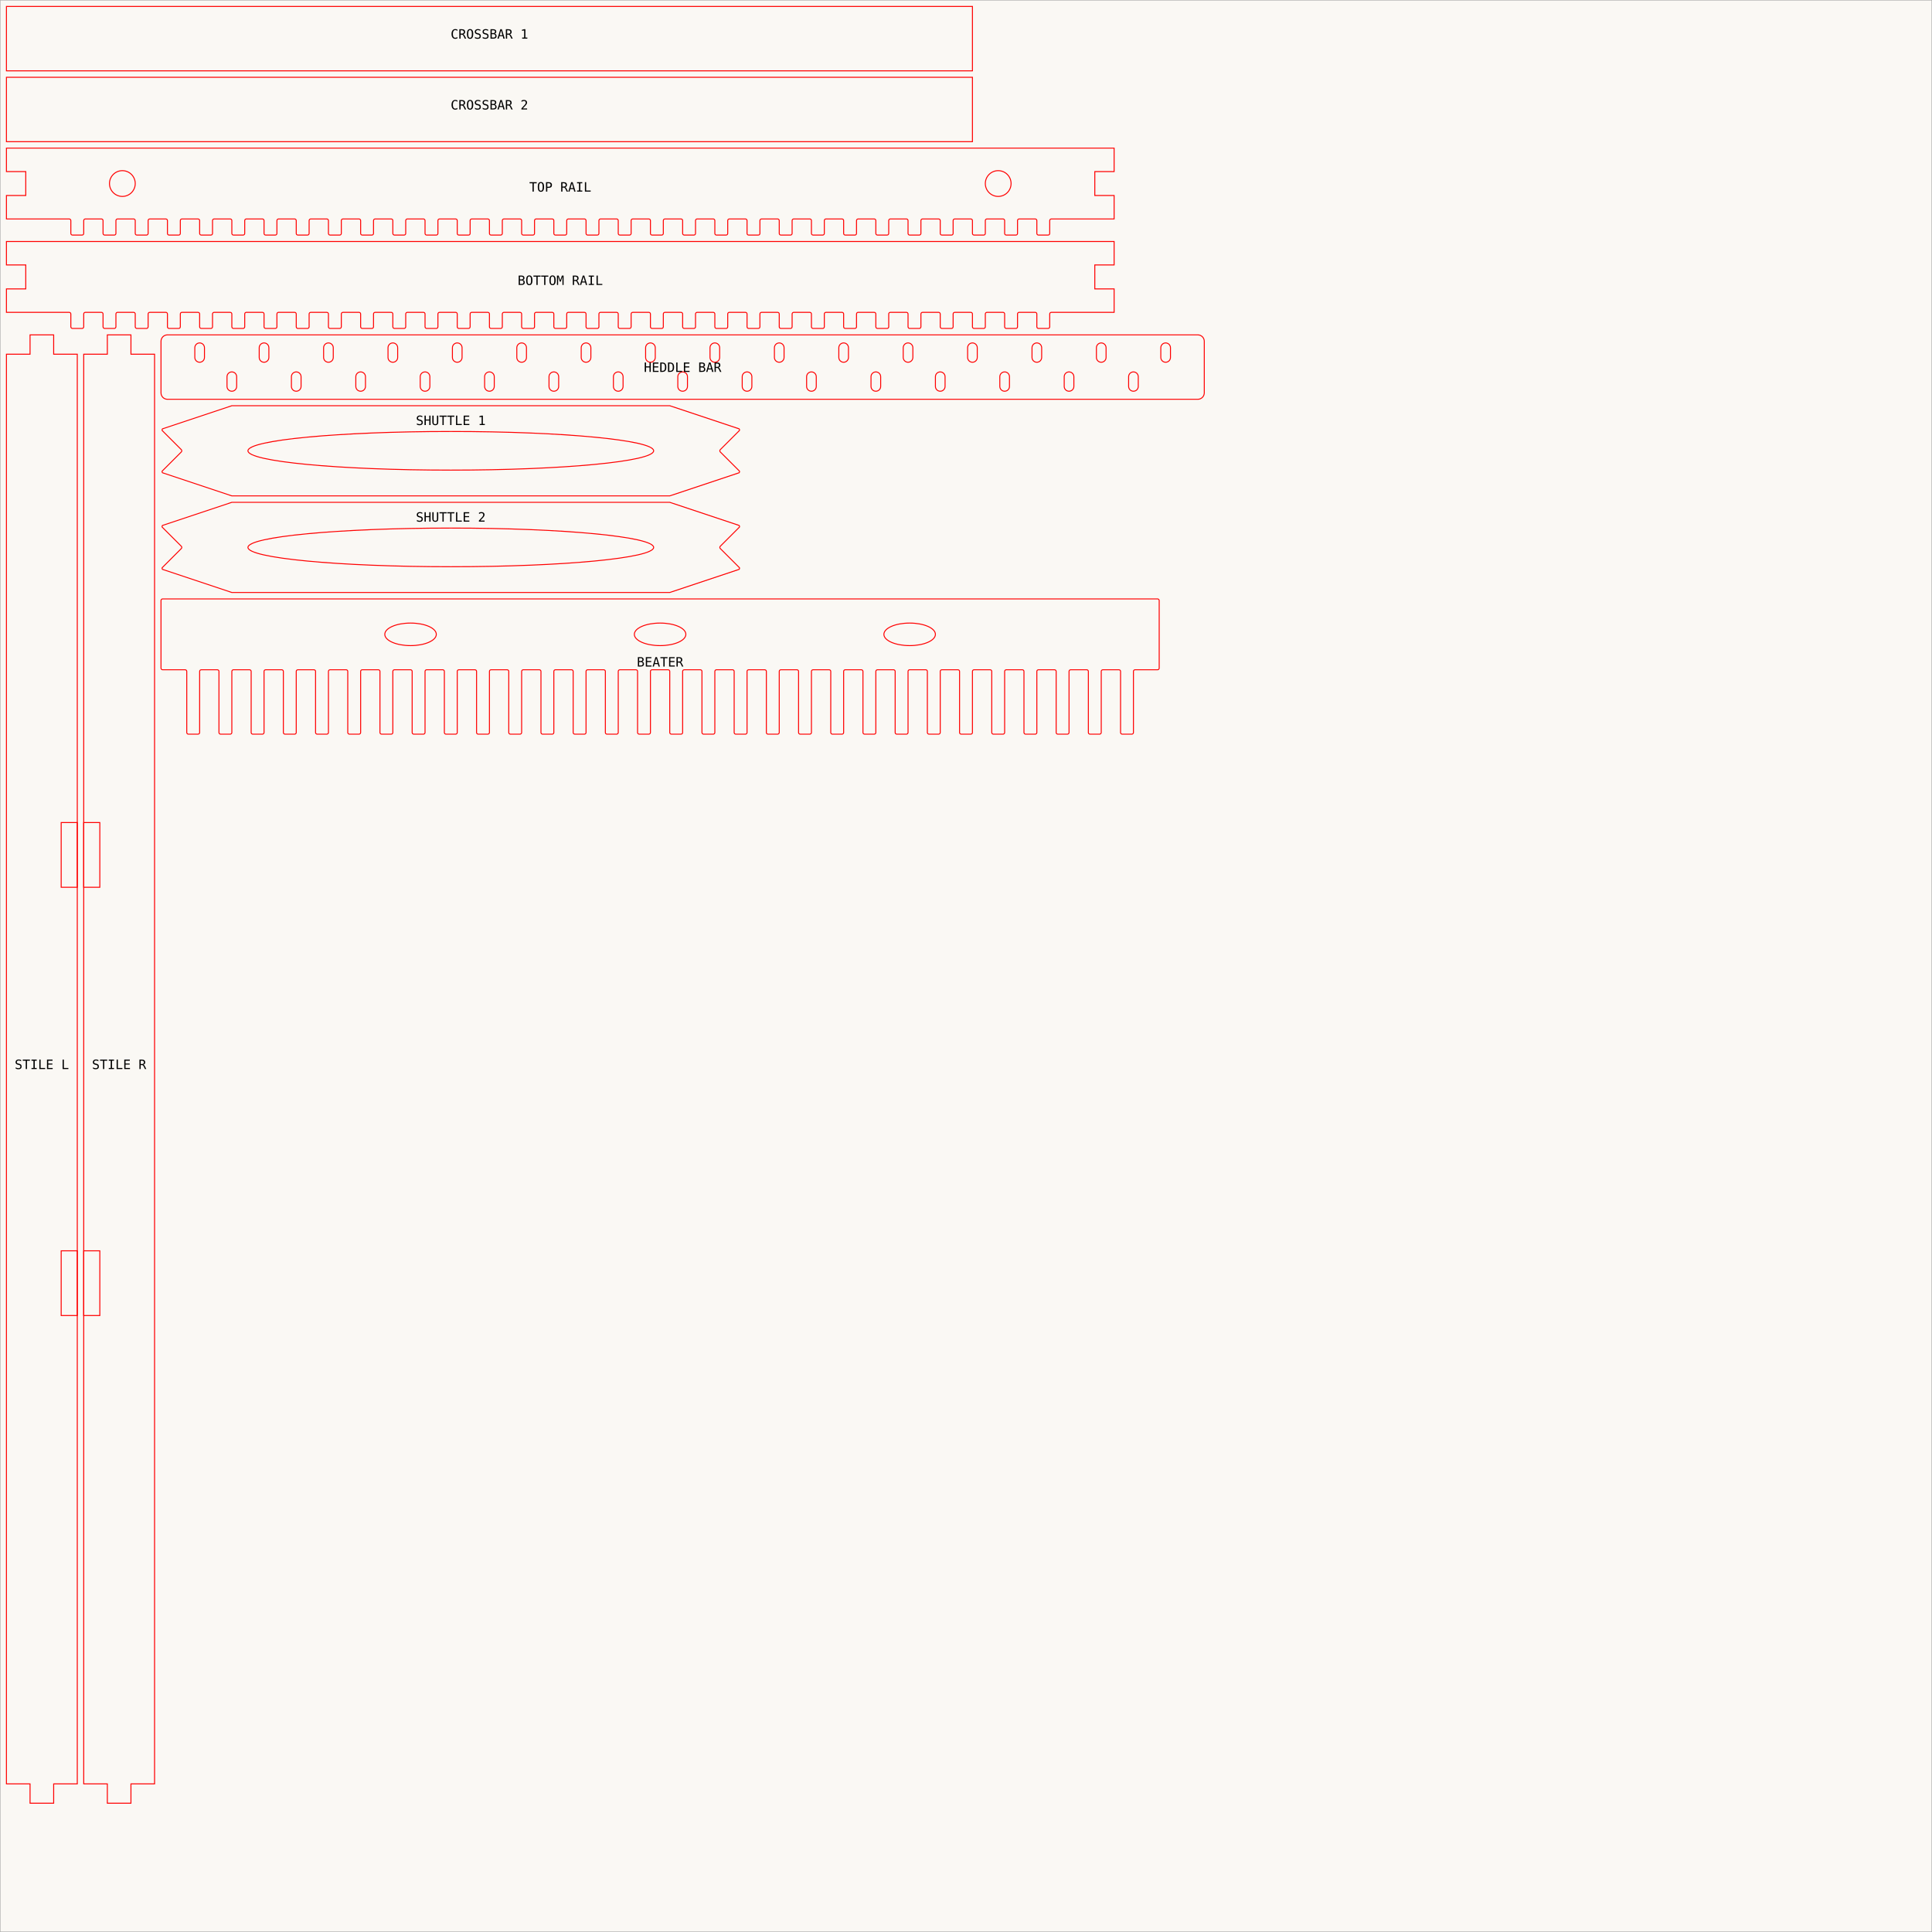
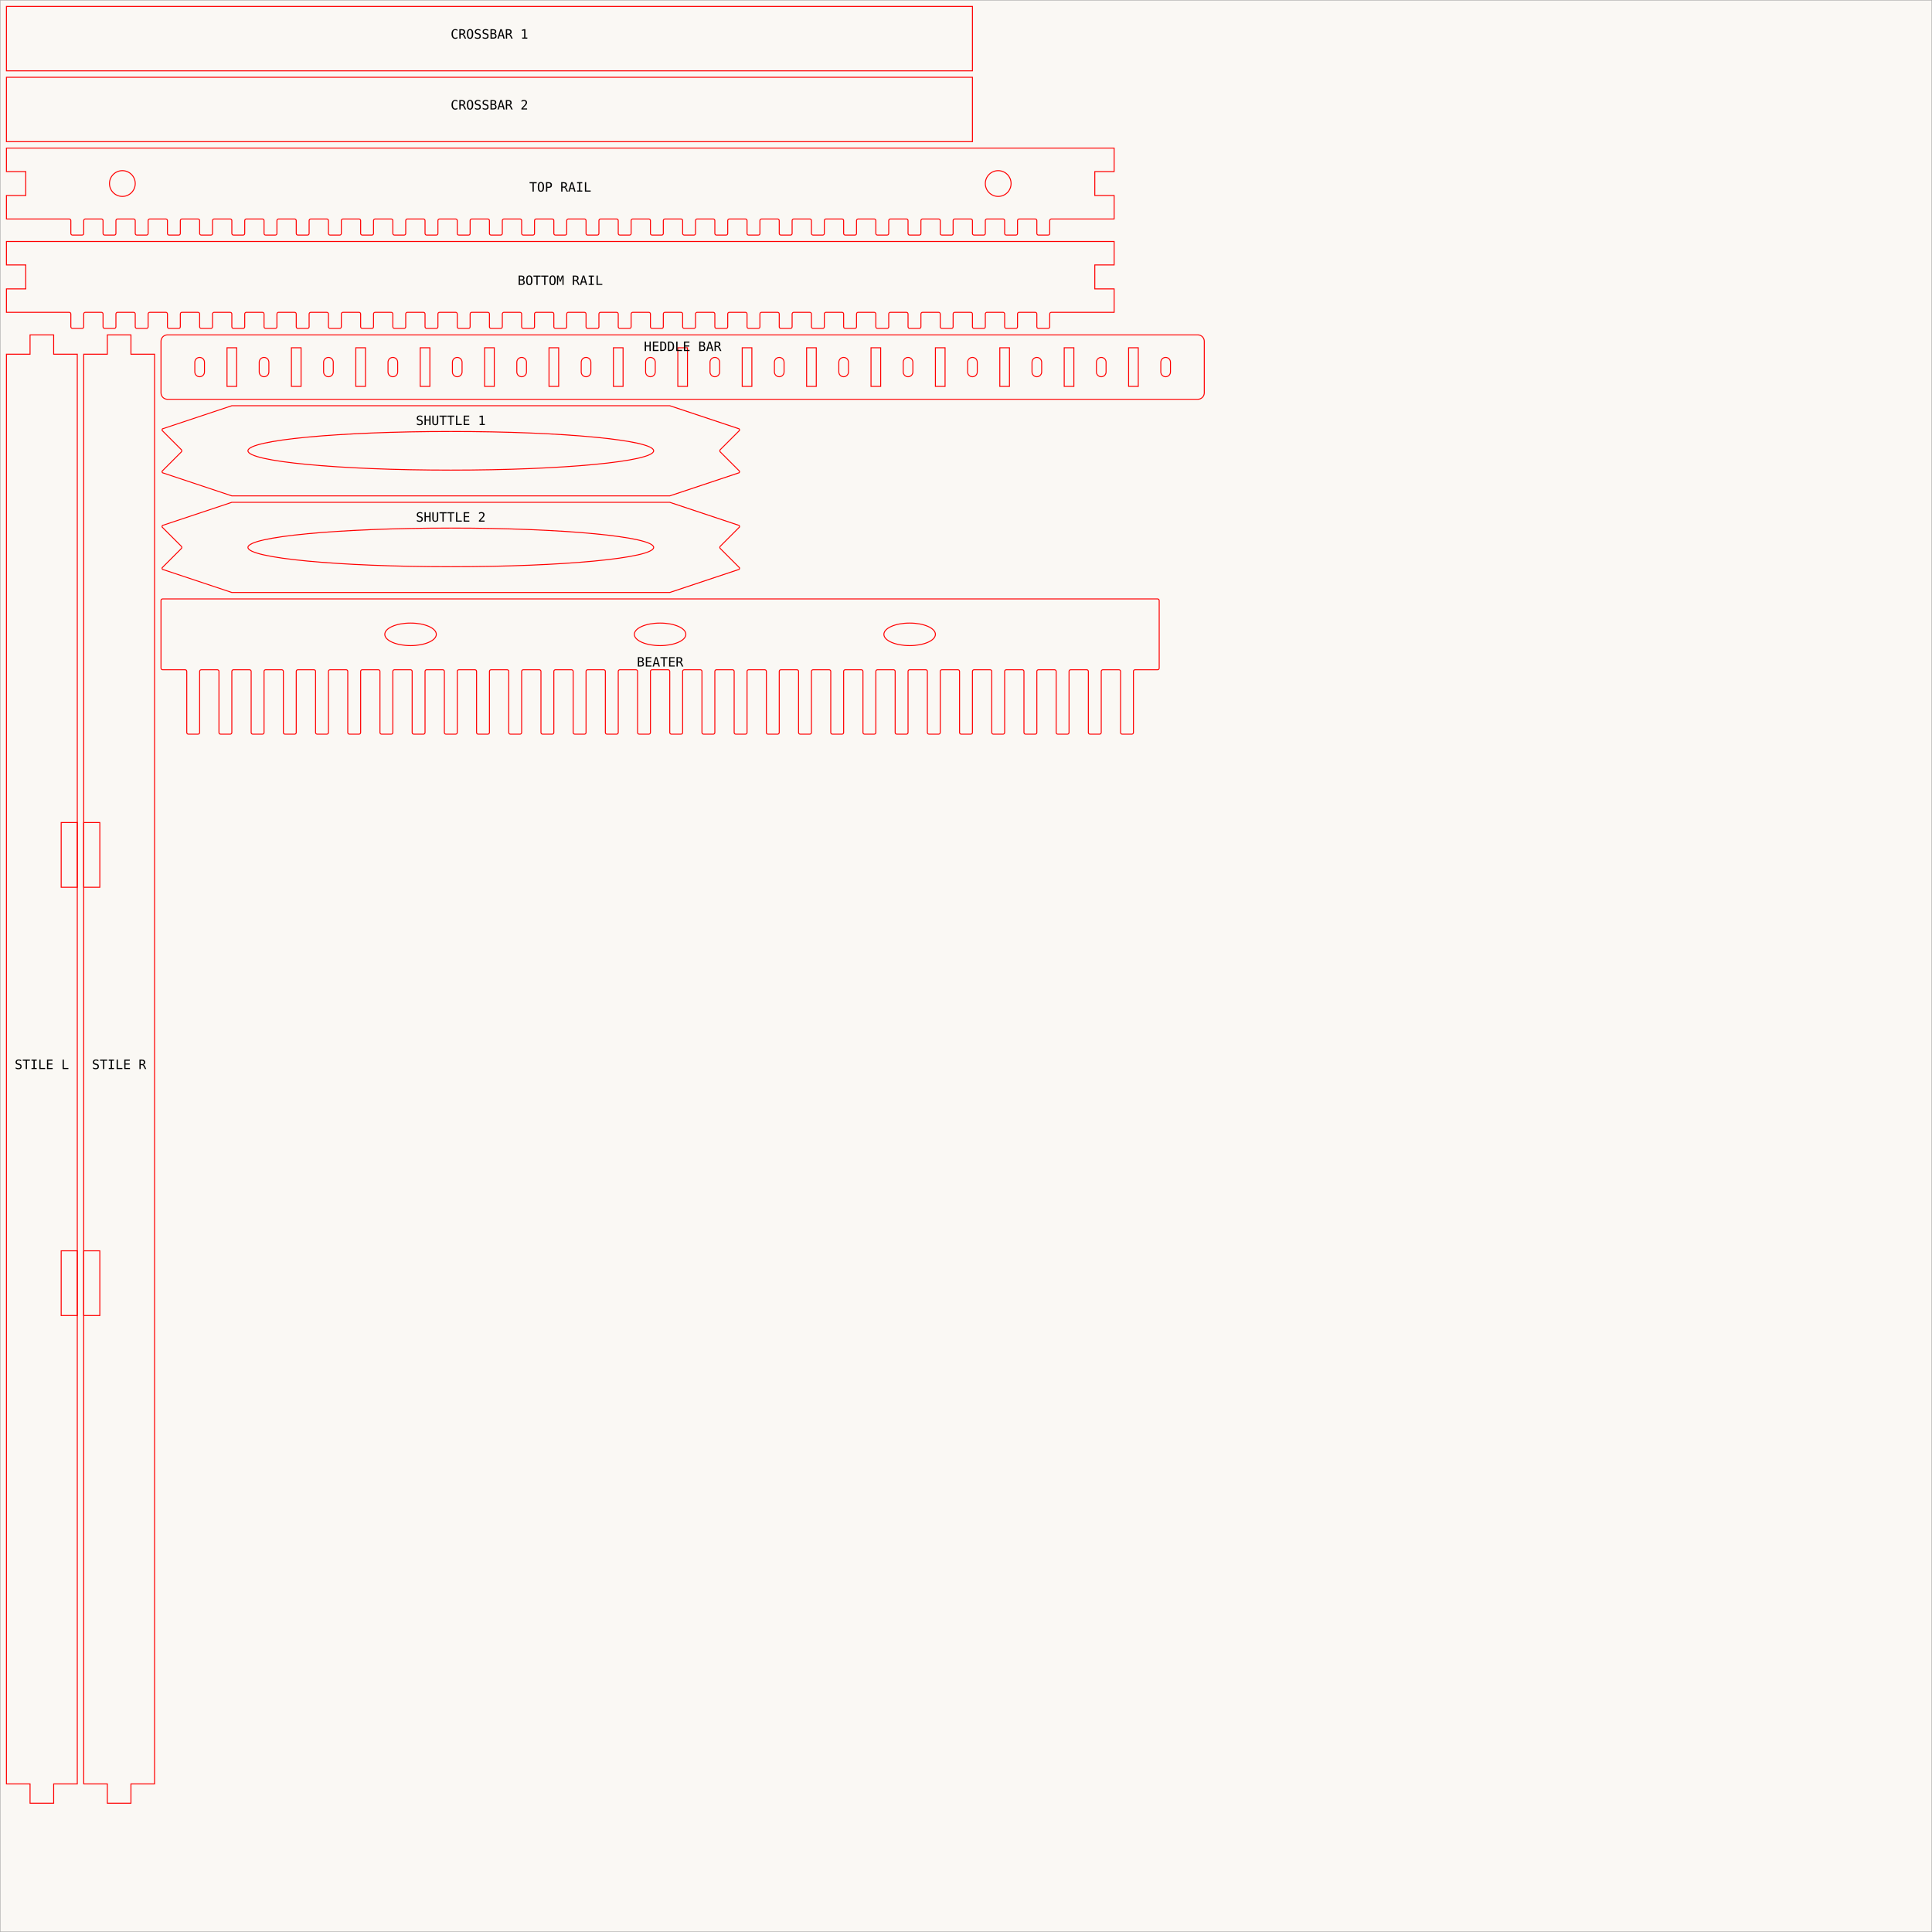
<svg xmlns="http://www.w3.org/2000/svg" viewBox="0 0 600.0 600.0" width="600.0mm" height="600.0mm">
  <rect x="0" y="0" width="600.0" height="600.0" fill="#faf8f4" stroke="#aaaaaa" stroke-width="0.3" />
  <g id="crossbar_1">
    <path id="crossbar_1_outer" d="M 2,2 L 302,2 L 302,22 L 2,22 Z" fill="none" stroke="#ff0000" stroke-width="0.3" />
    <text x="152.00" y="12.00" font-size="4.0" font-family="monospace" text-anchor="middle" fill="#000000">CROSSBAR 1</text>
  </g>
  <g id="crossbar_2">
    <path id="crossbar_2_outer" d="M 2,24 L 302,24 L 302,44 L 2,44 Z" fill="none" stroke="#ff0000" stroke-width="0.3" />
    <text x="152.00" y="34.00" font-size="4.0" font-family="monospace" text-anchor="middle" fill="#000000">CROSSBAR 2</text>
  </g>
  <g id="top_rail">
    <path id="top_rail_outer" d="M 2,46 L 346,46 L 346,53.283 L 340,53.283 L 340,60.717 L 346,60.717 L 346,68 L 326.5,68 A 0.5,0.5 0 0,0 326,68.5 L 326,72.5 A 0.5,0.5 0 0,1 325.5,73 L 322.5,73 A 0.5,0.5 0 0,1 322,72.5 L 322,68.5 A 0.5,0.5 0 0,0 321.5,68 L 316.5,68 A 0.5,0.5 0 0,0 316,68.5 L 316,72.5 A 0.5,0.5 0 0,1 315.5,73 L 312.5,73 A 0.5,0.5 0 0,1 312,72.5 L 312,68.5 A 0.5,0.5 0 0,0 311.5,68 L 306.5,68 A 0.5,0.5 0 0,0 306,68.5 L 306,72.5 A 0.5,0.5 0 0,1 305.5,73 L 302.5,73 A 0.5,0.5 0 0,1 302,72.5 L 302,68.5 A 0.5,0.5 0 0,0 301.5,68 L 296.5,68 A 0.5,0.5 0 0,0 296,68.5 L 296,72.5 A 0.5,0.5 0 0,1 295.5,73 L 292.5,73 A 0.5,0.5 0 0,1 292,72.5 L 292,68.5 A 0.5,0.5 0 0,0 291.5,68 L 286.5,68 A 0.5,0.5 0 0,0 286,68.5 L 286,72.5 A 0.5,0.5 0 0,1 285.5,73 L 282.5,73 A 0.5,0.5 0 0,1 282,72.5 L 282,68.5 A 0.5,0.5 0 0,0 281.5,68 L 276.5,68 A 0.5,0.5 0 0,0 276,68.5 L 276,72.5 A 0.5,0.5 0 0,1 275.5,73 L 272.5,73 A 0.5,0.5 0 0,1 272,72.5 L 272,68.5 A 0.5,0.5 0 0,0 271.5,68 L 266.5,68 A 0.5,0.5 0 0,0 266,68.5 L 266,72.5 A 0.5,0.5 0 0,1 265.5,73 L 262.5,73 A 0.5,0.5 0 0,1 262,72.5 L 262,68.5 A 0.5,0.5 0 0,0 261.5,68 L 256.5,68 A 0.5,0.5 0 0,0 256,68.5 L 256,72.5 A 0.5,0.5 0 0,1 255.5,73 L 252.5,73 A 0.5,0.5 0 0,1 252,72.5 L 252,68.5 A 0.5,0.5 0 0,0 251.5,68 L 246.5,68 A 0.5,0.5 0 0,0 246,68.5 L 246,72.5 A 0.5,0.5 0 0,1 245.5,73 L 242.5,73 A 0.5,0.5 0 0,1 242,72.5 L 242,68.5 A 0.5,0.5 0 0,0 241.5,68 L 236.5,68 A 0.5,0.5 0 0,0 236,68.5 L 236,72.5 A 0.5,0.5 0 0,1 235.5,73 L 232.5,73 A 0.5,0.5 0 0,1 232,72.5 L 232,68.5 A 0.5,0.5 0 0,0 231.5,68 L 226.5,68 A 0.5,0.5 0 0,0 226,68.5 L 226,72.5 A 0.5,0.5 0 0,1 225.5,73 L 222.5,73 A 0.5,0.5 0 0,1 222,72.5 L 222,68.5 A 0.5,0.5 0 0,0 221.5,68 L 216.5,68 A 0.5,0.5 0 0,0 216,68.5 L 216,72.5 A 0.5,0.5 0 0,1 215.5,73 L 212.5,73 A 0.5,0.5 0 0,1 212,72.5 L 212,68.5 A 0.5,0.5 0 0,0 211.5,68 L 206.5,68 A 0.5,0.5 0 0,0 206,68.5 L 206,72.5 A 0.5,0.5 0 0,1 205.5,73 L 202.5,73 A 0.5,0.5 0 0,1 202,72.5 L 202,68.5 A 0.5,0.5 0 0,0 201.5,68 L 196.5,68 A 0.5,0.5 0 0,0 196,68.5 L 196,72.5 A 0.5,0.5 0 0,1 195.5,73 L 192.5,73 A 0.5,0.5 0 0,1 192,72.5 L 192,68.5 A 0.5,0.5 0 0,0 191.5,68 L 186.5,68 A 0.5,0.5 0 0,0 186,68.5 L 186,72.5 A 0.5,0.5 0 0,1 185.5,73 L 182.5,73 A 0.5,0.5 0 0,1 182,72.5 L 182,68.5 A 0.5,0.5 0 0,0 181.5,68 L 176.5,68 A 0.5,0.5 0 0,0 176,68.5 L 176,72.5 A 0.5,0.5 0 0,1 175.5,73 L 172.5,73 A 0.5,0.5 0 0,1 172,72.5 L 172,68.5 A 0.5,0.5 0 0,0 171.5,68 L 166.5,68 A 0.5,0.5 0 0,0 166,68.5 L 166,72.5 A 0.5,0.5 0 0,1 165.5,73 L 162.5,73 A 0.5,0.5 0 0,1 162,72.5 L 162,68.5 A 0.5,0.5 0 0,0 161.5,68 L 156.5,68 A 0.5,0.5 0 0,0 156,68.5 L 156,72.5 A 0.5,0.5 0 0,1 155.5,73 L 152.5,73 A 0.5,0.5 0 0,1 152,72.5 L 152,68.5 A 0.5,0.5 0 0,0 151.5,68 L 146.5,68 A 0.5,0.5 0 0,0 146,68.5 L 146,72.5 A 0.5,0.5 0 0,1 145.5,73 L 142.5,73 A 0.5,0.5 0 0,1 142,72.5 L 142,68.5 A 0.5,0.5 0 0,0 141.5,68 L 136.5,68 A 0.5,0.5 0 0,0 136,68.5 L 136,72.5 A 0.5,0.5 0 0,1 135.5,73 L 132.5,73 A 0.5,0.5 0 0,1 132,72.5 L 132,68.5 A 0.5,0.5 0 0,0 131.5,68 L 126.5,68 A 0.5,0.5 0 0,0 126,68.5 L 126,72.5 A 0.5,0.5 0 0,1 125.5,73 L 122.5,73 A 0.5,0.5 0 0,1 122,72.5 L 122,68.5 A 0.5,0.5 0 0,0 121.5,68 L 116.5,68 A 0.5,0.5 0 0,0 116,68.5 L 116,72.5 A 0.5,0.5 0 0,1 115.5,73 L 112.5,73 A 0.5,0.5 0 0,1 112,72.5 L 112,68.5 A 0.5,0.5 0 0,0 111.5,68 L 106.5,68 A 0.5,0.5 0 0,0 106,68.5 L 106,72.5 A 0.5,0.5 0 0,1 105.5,73 L 102.5,73 A 0.5,0.5 0 0,1 102,72.5 L 102,68.5 A 0.5,0.5 0 0,0 101.5,68 L 96.5,68 A 0.5,0.5 0 0,0 96,68.5 L 96,72.5 A 0.5,0.5 0 0,1 95.5,73 L 92.5,73 A 0.5,0.5 0 0,1 92,72.5 L 92,68.5 A 0.5,0.5 0 0,0 91.5,68 L 86.5,68 A 0.5,0.5 0 0,0 86,68.5 L 86,72.5 A 0.5,0.5 0 0,1 85.5,73 L 82.5,73 A 0.5,0.5 0 0,1 82,72.5 L 82,68.5 A 0.5,0.5 0 0,0 81.5,68 L 76.5,68 A 0.5,0.5 0 0,0 76,68.5 L 76,72.5 A 0.5,0.5 0 0,1 75.5,73 L 72.5,73 A 0.5,0.5 0 0,1 72,72.5 L 72,68.5 A 0.5,0.5 0 0,0 71.5,68 L 66.5,68 A 0.5,0.5 0 0,0 66,68.5 L 66,72.5 A 0.5,0.5 0 0,1 65.5,73 L 62.5,73 A 0.5,0.5 0 0,1 62,72.5 L 62,68.5 A 0.5,0.5 0 0,0 61.5,68 L 56.5,68 A 0.5,0.5 0 0,0 56,68.5 L 56,72.5 A 0.5,0.5 0 0,1 55.5,73 L 52.5,73 A 0.5,0.5 0 0,1 52,72.5 L 52,68.5 A 0.5,0.5 0 0,0 51.5,68 L 46.5,68 A 0.5,0.5 0 0,0 46,68.5 L 46,72.5 A 0.5,0.5 0 0,1 45.5,73 L 42.5,73 A 0.5,0.5 0 0,1 42,72.5 L 42,68.5 A 0.5,0.5 0 0,0 41.5,68 L 36.5,68 A 0.5,0.5 0 0,0 36,68.5 L 36,72.5 A 0.5,0.5 0 0,1 35.5,73 L 32.5,73 A 0.5,0.5 0 0,1 32,72.5 L 32,68.5 A 0.5,0.5 0 0,0 31.5,68 L 26.5,68 A 0.5,0.5 0 0,0 26,68.5 L 26,72.5 A 0.5,0.5 0 0,1 25.5,73 L 22.5,73 A 0.5,0.5 0 0,1 22,72.5 L 22,68.5 A 0.5,0.5 0 0,0 21.5,68 L 2,68 L 2,60.717 L 8,60.717 L 8,53.283 L 2,53.283 Z" fill="none" stroke="#ff0000" stroke-width="0.3" />
    <path id="top_rail_hole0" d="M 42,57 A 4,4 0 1,0 34,57 A 4,4 0 1,0 42,57 Z" fill="none" stroke="#ff0000" stroke-width="0.3" />
    <path id="top_rail_hole1" d="M 314,57 A 4,4 0 1,0 306,57 A 4,4 0 1,0 314,57 Z" fill="none" stroke="#ff0000" stroke-width="0.3" />
    <text x="174.00" y="59.50" font-size="4.0" font-family="monospace" text-anchor="middle" fill="#000000">TOP RAIL</text>
  </g>
  <g id="bottom_rail">
    <path id="bottom_rail_outer" d="M 2,75 L 346,75 L 346,82.283 L 340,82.283 L 340,89.717 L 346,89.717 L 346,97 L 326.5,97 A 0.5,0.5 0 0,0 326,97.5 L 326,101.5 A 0.5,0.5 0 0,1 325.5,102 L 322.5,102 A 0.5,0.5 0 0,1 322,101.5 L 322,97.5 A 0.5,0.5 0 0,0 321.5,97 L 316.5,97 A 0.5,0.5 0 0,0 316,97.5 L 316,101.5 A 0.5,0.5 0 0,1 315.5,102 L 312.5,102 A 0.5,0.5 0 0,1 312,101.5 L 312,97.5 A 0.5,0.5 0 0,0 311.5,97 L 306.5,97 A 0.5,0.5 0 0,0 306,97.5 L 306,101.5 A 0.5,0.5 0 0,1 305.5,102 L 302.5,102 A 0.5,0.5 0 0,1 302,101.5 L 302,97.5 A 0.5,0.5 0 0,0 301.5,97 L 296.5,97 A 0.5,0.5 0 0,0 296,97.5 L 296,101.5 A 0.5,0.5 0 0,1 295.5,102 L 292.5,102 A 0.5,0.5 0 0,1 292,101.5 L 292,97.5 A 0.5,0.5 0 0,0 291.5,97 L 286.5,97 A 0.5,0.5 0 0,0 286,97.5 L 286,101.5 A 0.5,0.5 0 0,1 285.5,102 L 282.5,102 A 0.5,0.5 0 0,1 282,101.5 L 282,97.5 A 0.5,0.5 0 0,0 281.5,97 L 276.5,97 A 0.5,0.5 0 0,0 276,97.5 L 276,101.5 A 0.5,0.5 0 0,1 275.5,102 L 272.5,102 A 0.5,0.5 0 0,1 272,101.5 L 272,97.5 A 0.5,0.5 0 0,0 271.5,97 L 266.5,97 A 0.5,0.5 0 0,0 266,97.5 L 266,101.5 A 0.5,0.5 0 0,1 265.5,102 L 262.5,102 A 0.5,0.5 0 0,1 262,101.5 L 262,97.5 A 0.5,0.5 0 0,0 261.5,97 L 256.5,97 A 0.5,0.5 0 0,0 256,97.5 L 256,101.5 A 0.5,0.5 0 0,1 255.5,102 L 252.5,102 A 0.5,0.5 0 0,1 252,101.5 L 252,97.5 A 0.5,0.5 0 0,0 251.5,97 L 246.5,97 A 0.5,0.5 0 0,0 246,97.5 L 246,101.5 A 0.5,0.5 0 0,1 245.5,102 L 242.5,102 A 0.5,0.5 0 0,1 242,101.5 L 242,97.5 A 0.5,0.5 0 0,0 241.5,97 L 236.5,97 A 0.5,0.5 0 0,0 236,97.5 L 236,101.5 A 0.5,0.5 0 0,1 235.5,102 L 232.5,102 A 0.5,0.5 0 0,1 232,101.5 L 232,97.5 A 0.5,0.5 0 0,0 231.5,97 L 226.5,97 A 0.5,0.5 0 0,0 226,97.5 L 226,101.5 A 0.5,0.5 0 0,1 225.5,102 L 222.5,102 A 0.5,0.5 0 0,1 222,101.5 L 222,97.5 A 0.5,0.5 0 0,0 221.5,97 L 216.5,97 A 0.5,0.5 0 0,0 216,97.5 L 216,101.5 A 0.5,0.5 0 0,1 215.5,102 L 212.5,102 A 0.5,0.5 0 0,1 212,101.5 L 212,97.5 A 0.5,0.5 0 0,0 211.5,97 L 206.5,97 A 0.5,0.5 0 0,0 206,97.5 L 206,101.5 A 0.5,0.5 0 0,1 205.5,102 L 202.5,102 A 0.5,0.5 0 0,1 202,101.5 L 202,97.5 A 0.5,0.5 0 0,0 201.5,97 L 196.5,97 A 0.5,0.5 0 0,0 196,97.5 L 196,101.5 A 0.5,0.5 0 0,1 195.5,102 L 192.5,102 A 0.5,0.5 0 0,1 192,101.5 L 192,97.5 A 0.5,0.5 0 0,0 191.5,97 L 186.5,97 A 0.5,0.5 0 0,0 186,97.5 L 186,101.5 A 0.5,0.5 0 0,1 185.5,102 L 182.5,102 A 0.5,0.5 0 0,1 182,101.5 L 182,97.5 A 0.5,0.5 0 0,0 181.5,97 L 176.5,97 A 0.5,0.5 0 0,0 176,97.5 L 176,101.5 A 0.5,0.5 0 0,1 175.5,102 L 172.5,102 A 0.5,0.5 0 0,1 172,101.5 L 172,97.5 A 0.5,0.5 0 0,0 171.5,97 L 166.5,97 A 0.5,0.5 0 0,0 166,97.5 L 166,101.5 A 0.5,0.5 0 0,1 165.5,102 L 162.5,102 A 0.5,0.5 0 0,1 162,101.5 L 162,97.5 A 0.5,0.5 0 0,0 161.5,97 L 156.5,97 A 0.5,0.5 0 0,0 156,97.5 L 156,101.5 A 0.5,0.5 0 0,1 155.5,102 L 152.5,102 A 0.5,0.5 0 0,1 152,101.5 L 152,97.5 A 0.5,0.5 0 0,0 151.5,97 L 146.5,97 A 0.5,0.5 0 0,0 146,97.5 L 146,101.5 A 0.5,0.5 0 0,1 145.5,102 L 142.5,102 A 0.5,0.5 0 0,1 142,101.5 L 142,97.5 A 0.5,0.5 0 0,0 141.5,97 L 136.5,97 A 0.5,0.5 0 0,0 136,97.5 L 136,101.5 A 0.5,0.5 0 0,1 135.5,102 L 132.5,102 A 0.5,0.5 0 0,1 132,101.5 L 132,97.5 A 0.5,0.5 0 0,0 131.5,97 L 126.5,97 A 0.5,0.5 0 0,0 126,97.5 L 126,101.5 A 0.5,0.5 0 0,1 125.5,102 L 122.5,102 A 0.5,0.5 0 0,1 122,101.5 L 122,97.5 A 0.5,0.5 0 0,0 121.5,97 L 116.5,97 A 0.5,0.5 0 0,0 116,97.5 L 116,101.5 A 0.5,0.5 0 0,1 115.5,102 L 112.5,102 A 0.5,0.5 0 0,1 112,101.5 L 112,97.5 A 0.5,0.5 0 0,0 111.5,97 L 106.5,97 A 0.5,0.5 0 0,0 106,97.5 L 106,101.5 A 0.5,0.5 0 0,1 105.5,102 L 102.5,102 A 0.5,0.5 0 0,1 102,101.5 L 102,97.5 A 0.5,0.5 0 0,0 101.5,97 L 96.5,97 A 0.5,0.5 0 0,0 96,97.5 L 96,101.5 A 0.5,0.5 0 0,1 95.5,102 L 92.5,102 A 0.5,0.5 0 0,1 92,101.5 L 92,97.5 A 0.5,0.5 0 0,0 91.5,97 L 86.5,97 A 0.5,0.5 0 0,0 86,97.5 L 86,101.5 A 0.5,0.5 0 0,1 85.5,102 L 82.5,102 A 0.5,0.5 0 0,1 82,101.5 L 82,97.5 A 0.5,0.5 0 0,0 81.5,97 L 76.5,97 A 0.5,0.5 0 0,0 76,97.5 L 76,101.5 A 0.5,0.5 0 0,1 75.5,102 L 72.5,102 A 0.5,0.5 0 0,1 72,101.5 L 72,97.5 A 0.5,0.5 0 0,0 71.5,97 L 66.5,97 A 0.5,0.5 0 0,0 66,97.5 L 66,101.5 A 0.5,0.5 0 0,1 65.5,102 L 62.5,102 A 0.5,0.5 0 0,1 62,101.5 L 62,97.5 A 0.5,0.5 0 0,0 61.5,97 L 56.5,97 A 0.5,0.5 0 0,0 56,97.5 L 56,101.5 A 0.5,0.5 0 0,1 55.5,102 L 52.5,102 A 0.5,0.5 0 0,1 52,101.5 L 52,97.5 A 0.5,0.5 0 0,0 51.5,97 L 46.5,97 A 0.5,0.5 0 0,0 46,97.5 L 46,101.5 A 0.5,0.5 0 0,1 45.5,102 L 42.5,102 A 0.5,0.5 0 0,1 42,101.5 L 42,97.5 A 0.5,0.5 0 0,0 41.5,97 L 36.5,97 A 0.5,0.5 0 0,0 36,97.5 L 36,101.5 A 0.5,0.5 0 0,1 35.5,102 L 32.5,102 A 0.5,0.5 0 0,1 32,101.5 L 32,97.5 A 0.5,0.5 0 0,0 31.5,97 L 26.5,97 A 0.5,0.5 0 0,0 26,97.5 L 26,101.5 A 0.5,0.5 0 0,1 25.5,102 L 22.5,102 A 0.5,0.5 0 0,1 22,101.5 L 22,97.5 A 0.5,0.5 0 0,0 21.5,97 L 2,97 L 2,89.717 L 8,89.717 L 8,82.283 L 2,82.283 Z" fill="none" stroke="#ff0000" stroke-width="0.3" />
    <text x="174.00" y="88.50" font-size="4.0" font-family="monospace" text-anchor="middle" fill="#000000">BOTTOM RAIL</text>
  </g>
  <g id="stile_L">
    <path id="stile_L_outer" d="M 2,110 L 9.333,110 L 9.333,104 L 16.667,104 L 16.667,110 L 24,110 L 24,554 L 16.667,554 L 16.667,560 L 9.333,560 L 9.333,554 L 2,554 Z" fill="none" stroke="#ff0000" stroke-width="0.3" />
    <path id="stile_L_hole0" d="M 19,255.45 L 24,255.45 L 24,275.55 L 19,275.55 Z" fill="none" stroke="#ff0000" stroke-width="0.3" />
    <path id="stile_L_hole1" d="M 19,388.45 L 24,388.45 L 24,408.55 L 19,408.55 Z" fill="none" stroke="#ff0000" stroke-width="0.3" />
    <text x="13.00" y="332.00" font-size="4.0" font-family="monospace" text-anchor="middle" fill="#000000">STILE L</text>
  </g>
  <g id="stile_R">
    <path id="stile_R_outer" d="M 48,110 L 40.667,110 L 40.667,104 L 33.333,104 L 33.333,110 L 26,110 L 26,554 L 33.333,554 L 33.333,560 L 40.667,560 L 40.667,554 L 48,554 Z" fill="none" stroke="#ff0000" stroke-width="0.3" />
    <path id="stile_R_hole0" d="M 26,255.45 L 31,255.45 L 31,275.55 L 26,275.55 Z" fill="none" stroke="#ff0000" stroke-width="0.3" />
    <path id="stile_R_hole1" d="M 26,388.45 L 31,388.45 L 31,408.55 L 26,408.55 Z" fill="none" stroke="#ff0000" stroke-width="0.3" />
    <text x="37.00" y="332.00" font-size="4.0" font-family="monospace" text-anchor="middle" fill="#000000">STILE R</text>
  </g>
  <g id="heddle_bar">
    <path id="heddle_bar_outer" d="M 52,104 L 372,104 A 2,2 0 0,1 374,106 L 374,122 A 2,2 0 0,1 372,124 L 52,124 A 2,2 0 0,1 50,122 L 50,106 A 2,2 0 0,1 52,104 Z" fill="none" stroke="#ff0000" stroke-width="0.3" />
-     <path id="heddle_bar_hole0" d="M 63.5,108 A 1.5,1.5 0 1,0 60.5,108 L 60.5,111 A 1.5,1.5 0 1,0 63.5,111 Z" fill="none" stroke="#ff0000" stroke-width="0.3" />
-     <path id="heddle_bar_hole1" d="M 73.5,117 A 1.5,1.5 0 1,0 70.5,117 L 70.5,120 A 1.5,1.5 0 1,0 73.5,120 Z" fill="none" stroke="#ff0000" stroke-width="0.3" />
-     <path id="heddle_bar_hole2" d="M 83.5,108 A 1.5,1.5 0 1,0 80.5,108 L 80.5,111 A 1.5,1.5 0 1,0 83.5,111 Z" fill="none" stroke="#ff0000" stroke-width="0.3" />
-     <path id="heddle_bar_hole3" d="M 93.5,117 A 1.5,1.5 0 1,0 90.5,117 L 90.5,120 A 1.5,1.5 0 1,0 93.5,120 Z" fill="none" stroke="#ff0000" stroke-width="0.3" />
-     <path id="heddle_bar_hole4" d="M 103.5,108 A 1.5,1.5 0 1,0 100.5,108 L 100.5,111 A 1.5,1.5 0 1,0 103.5,111 Z" fill="none" stroke="#ff0000" stroke-width="0.3" />
-     <path id="heddle_bar_hole5" d="M 113.5,117 A 1.5,1.5 0 1,0 110.5,117 L 110.5,120 A 1.5,1.5 0 1,0 113.5,120 Z" fill="none" stroke="#ff0000" stroke-width="0.3" />
-     <path id="heddle_bar_hole6" d="M 123.5,108 A 1.5,1.5 0 1,0 120.5,108 L 120.5,111 A 1.5,1.5 0 1,0 123.5,111 Z" fill="none" stroke="#ff0000" stroke-width="0.3" />
-     <path id="heddle_bar_hole7" d="M 133.5,117 A 1.5,1.5 0 1,0 130.5,117 L 130.5,120 A 1.5,1.5 0 1,0 133.5,120 Z" fill="none" stroke="#ff0000" stroke-width="0.3" />
-     <path id="heddle_bar_hole8" d="M 143.5,108 A 1.5,1.5 0 1,0 140.5,108 L 140.5,111 A 1.5,1.5 0 1,0 143.5,111 Z" fill="none" stroke="#ff0000" stroke-width="0.3" />
-     <path id="heddle_bar_hole9" d="M 153.5,117 A 1.5,1.5 0 1,0 150.5,117 L 150.5,120 A 1.5,1.5 0 1,0 153.5,120 Z" fill="none" stroke="#ff0000" stroke-width="0.3" />
-     <path id="heddle_bar_hole10" d="M 163.5,108 A 1.5,1.5 0 1,0 160.5,108 L 160.5,111 A 1.5,1.5 0 1,0 163.5,111 Z" fill="none" stroke="#ff0000" stroke-width="0.3" />
-     <path id="heddle_bar_hole11" d="M 173.5,117 A 1.5,1.5 0 1,0 170.5,117 L 170.5,120 A 1.5,1.5 0 1,0 173.5,120 Z" fill="none" stroke="#ff0000" stroke-width="0.3" />
-     <path id="heddle_bar_hole12" d="M 183.5,108 A 1.5,1.5 0 1,0 180.5,108 L 180.5,111 A 1.5,1.5 0 1,0 183.5,111 Z" fill="none" stroke="#ff0000" stroke-width="0.3" />
-     <path id="heddle_bar_hole13" d="M 193.5,117 A 1.5,1.5 0 1,0 190.5,117 L 190.5,120 A 1.5,1.5 0 1,0 193.5,120 Z" fill="none" stroke="#ff0000" stroke-width="0.3" />
-     <path id="heddle_bar_hole14" d="M 203.5,108 A 1.5,1.5 0 1,0 200.5,108 L 200.5,111 A 1.5,1.5 0 1,0 203.5,111 Z" fill="none" stroke="#ff0000" stroke-width="0.3" />
-     <path id="heddle_bar_hole15" d="M 213.5,117 A 1.5,1.5 0 1,0 210.5,117 L 210.5,120 A 1.5,1.5 0 1,0 213.5,120 Z" fill="none" stroke="#ff0000" stroke-width="0.3" />
-     <path id="heddle_bar_hole16" d="M 223.5,108 A 1.5,1.5 0 1,0 220.5,108 L 220.5,111 A 1.5,1.5 0 1,0 223.5,111 Z" fill="none" stroke="#ff0000" stroke-width="0.3" />
-     <path id="heddle_bar_hole17" d="M 233.5,117 A 1.5,1.5 0 1,0 230.5,117 L 230.5,120 A 1.5,1.5 0 1,0 233.5,120 Z" fill="none" stroke="#ff0000" stroke-width="0.3" />
-     <path id="heddle_bar_hole18" d="M 243.5,108 A 1.5,1.5 0 1,0 240.5,108 L 240.5,111 A 1.5,1.5 0 1,0 243.5,111 Z" fill="none" stroke="#ff0000" stroke-width="0.3" />
-     <path id="heddle_bar_hole19" d="M 253.5,117 A 1.5,1.5 0 1,0 250.5,117 L 250.5,120 A 1.5,1.5 0 1,0 253.5,120 Z" fill="none" stroke="#ff0000" stroke-width="0.3" />
-     <path id="heddle_bar_hole20" d="M 263.5,108 A 1.5,1.5 0 1,0 260.5,108 L 260.5,111 A 1.5,1.5 0 1,0 263.5,111 Z" fill="none" stroke="#ff0000" stroke-width="0.3" />
-     <path id="heddle_bar_hole21" d="M 273.5,117 A 1.5,1.5 0 1,0 270.5,117 L 270.5,120 A 1.5,1.5 0 1,0 273.5,120 Z" fill="none" stroke="#ff0000" stroke-width="0.3" />
-     <path id="heddle_bar_hole22" d="M 283.5,108 A 1.5,1.5 0 1,0 280.5,108 L 280.5,111 A 1.5,1.5 0 1,0 283.5,111 Z" fill="none" stroke="#ff0000" stroke-width="0.3" />
-     <path id="heddle_bar_hole23" d="M 293.5,117 A 1.5,1.5 0 1,0 290.5,117 L 290.5,120 A 1.5,1.5 0 1,0 293.5,120 Z" fill="none" stroke="#ff0000" stroke-width="0.3" />
-     <path id="heddle_bar_hole24" d="M 303.5,108 A 1.5,1.5 0 1,0 300.5,108 L 300.5,111 A 1.5,1.5 0 1,0 303.5,111 Z" fill="none" stroke="#ff0000" stroke-width="0.3" />
-     <path id="heddle_bar_hole25" d="M 313.5,117 A 1.5,1.5 0 1,0 310.5,117 L 310.5,120 A 1.5,1.5 0 1,0 313.5,120 Z" fill="none" stroke="#ff0000" stroke-width="0.3" />
-     <path id="heddle_bar_hole26" d="M 323.5,108 A 1.5,1.5 0 1,0 320.5,108 L 320.5,111 A 1.5,1.5 0 1,0 323.5,111 Z" fill="none" stroke="#ff0000" stroke-width="0.3" />
-     <path id="heddle_bar_hole27" d="M 333.5,117 A 1.5,1.5 0 1,0 330.5,117 L 330.5,120 A 1.5,1.5 0 1,0 333.5,120 Z" fill="none" stroke="#ff0000" stroke-width="0.3" />
-     <path id="heddle_bar_hole28" d="M 343.5,108 A 1.5,1.5 0 1,0 340.5,108 L 340.5,111 A 1.5,1.5 0 1,0 343.5,111 Z" fill="none" stroke="#ff0000" stroke-width="0.3" />
-     <path id="heddle_bar_hole29" d="M 353.5,117 A 1.5,1.5 0 1,0 350.5,117 L 350.5,120 A 1.5,1.5 0 1,0 353.5,120 Z" fill="none" stroke="#ff0000" stroke-width="0.3" />
-     <path id="heddle_bar_hole30" d="M 363.5,108 A 1.5,1.5 0 1,0 360.5,108 L 360.5,111 A 1.5,1.5 0 1,0 363.5,111 Z" fill="none" stroke="#ff0000" stroke-width="0.3" />
-     <text x="212.00" y="115.50" font-size="4.0" font-family="monospace" text-anchor="middle" fill="#000000">HEDDLE BAR</text>
+     <path id="heddle_bar_hole0" d="M 63.5,112.5 A 1.5,1.5 0 1,0 60.5,112.5 L 60.5,115.5 A 1.5,1.5 0 1,0 63.5,115.5 Z" fill="none" stroke="#ff0000" stroke-width="0.3" />
+     <path id="heddle_bar_hole1" d="M 70.5,108 L 73.5,108 L 73.5,120 L 70.5,120 Z" fill="none" stroke="#ff0000" stroke-width="0.3" />
+     <path id="heddle_bar_hole2" d="M 83.5,112.5 A 1.5,1.5 0 1,0 80.5,112.5 L 80.5,115.5 A 1.5,1.5 0 1,0 83.5,115.5 Z" fill="none" stroke="#ff0000" stroke-width="0.3" />
+     <path id="heddle_bar_hole3" d="M 90.5,108 L 93.5,108 L 93.5,120 L 90.5,120 Z" fill="none" stroke="#ff0000" stroke-width="0.3" />
+     <path id="heddle_bar_hole4" d="M 103.5,112.5 A 1.5,1.5 0 1,0 100.5,112.5 L 100.5,115.5 A 1.5,1.5 0 1,0 103.5,115.5 Z" fill="none" stroke="#ff0000" stroke-width="0.3" />
+     <path id="heddle_bar_hole5" d="M 110.5,108 L 113.5,108 L 113.5,120 L 110.5,120 Z" fill="none" stroke="#ff0000" stroke-width="0.3" />
+     <path id="heddle_bar_hole6" d="M 123.5,112.5 A 1.5,1.5 0 1,0 120.5,112.5 L 120.5,115.5 A 1.5,1.5 0 1,0 123.5,115.5 Z" fill="none" stroke="#ff0000" stroke-width="0.3" />
+     <path id="heddle_bar_hole7" d="M 130.5,108 L 133.5,108 L 133.5,120 L 130.5,120 Z" fill="none" stroke="#ff0000" stroke-width="0.3" />
+     <path id="heddle_bar_hole8" d="M 143.5,112.5 A 1.5,1.5 0 1,0 140.5,112.5 L 140.5,115.5 A 1.5,1.5 0 1,0 143.5,115.5 Z" fill="none" stroke="#ff0000" stroke-width="0.3" />
+     <path id="heddle_bar_hole9" d="M 150.5,108 L 153.5,108 L 153.5,120 L 150.5,120 Z" fill="none" stroke="#ff0000" stroke-width="0.3" />
+     <path id="heddle_bar_hole10" d="M 163.5,112.5 A 1.5,1.5 0 1,0 160.5,112.5 L 160.5,115.5 A 1.5,1.5 0 1,0 163.5,115.5 Z" fill="none" stroke="#ff0000" stroke-width="0.3" />
+     <path id="heddle_bar_hole11" d="M 170.5,108 L 173.5,108 L 173.5,120 L 170.5,120 Z" fill="none" stroke="#ff0000" stroke-width="0.3" />
+     <path id="heddle_bar_hole12" d="M 183.5,112.5 A 1.5,1.5 0 1,0 180.5,112.5 L 180.5,115.5 A 1.5,1.5 0 1,0 183.5,115.5 Z" fill="none" stroke="#ff0000" stroke-width="0.3" />
+     <path id="heddle_bar_hole13" d="M 190.5,108 L 193.5,108 L 193.5,120 L 190.5,120 Z" fill="none" stroke="#ff0000" stroke-width="0.3" />
+     <path id="heddle_bar_hole14" d="M 203.5,112.5 A 1.5,1.5 0 1,0 200.5,112.5 L 200.5,115.5 A 1.5,1.5 0 1,0 203.5,115.5 Z" fill="none" stroke="#ff0000" stroke-width="0.3" />
+     <path id="heddle_bar_hole15" d="M 210.5,108 L 213.5,108 L 213.5,120 L 210.5,120 Z" fill="none" stroke="#ff0000" stroke-width="0.3" />
+     <path id="heddle_bar_hole16" d="M 223.5,112.5 A 1.5,1.5 0 1,0 220.5,112.5 L 220.5,115.5 A 1.5,1.5 0 1,0 223.5,115.5 Z" fill="none" stroke="#ff0000" stroke-width="0.3" />
+     <path id="heddle_bar_hole17" d="M 230.5,108 L 233.5,108 L 233.5,120 L 230.5,120 Z" fill="none" stroke="#ff0000" stroke-width="0.3" />
+     <path id="heddle_bar_hole18" d="M 243.5,112.5 A 1.5,1.5 0 1,0 240.5,112.5 L 240.5,115.5 A 1.5,1.5 0 1,0 243.5,115.5 Z" fill="none" stroke="#ff0000" stroke-width="0.3" />
+     <path id="heddle_bar_hole19" d="M 250.5,108 L 253.5,108 L 253.5,120 L 250.5,120 Z" fill="none" stroke="#ff0000" stroke-width="0.3" />
+     <path id="heddle_bar_hole20" d="M 263.5,112.5 A 1.5,1.5 0 1,0 260.5,112.5 L 260.5,115.5 A 1.5,1.5 0 1,0 263.5,115.5 Z" fill="none" stroke="#ff0000" stroke-width="0.3" />
+     <path id="heddle_bar_hole21" d="M 270.5,108 L 273.5,108 L 273.5,120 L 270.5,120 Z" fill="none" stroke="#ff0000" stroke-width="0.3" />
+     <path id="heddle_bar_hole22" d="M 283.5,112.5 A 1.5,1.5 0 1,0 280.5,112.5 L 280.5,115.5 A 1.5,1.5 0 1,0 283.5,115.5 Z" fill="none" stroke="#ff0000" stroke-width="0.3" />
+     <path id="heddle_bar_hole23" d="M 290.5,108 L 293.5,108 L 293.5,120 L 290.5,120 Z" fill="none" stroke="#ff0000" stroke-width="0.3" />
+     <path id="heddle_bar_hole24" d="M 303.5,112.5 A 1.5,1.5 0 1,0 300.5,112.5 L 300.5,115.5 A 1.5,1.5 0 1,0 303.5,115.5 Z" fill="none" stroke="#ff0000" stroke-width="0.3" />
+     <path id="heddle_bar_hole25" d="M 310.5,108 L 313.5,108 L 313.5,120 L 310.5,120 Z" fill="none" stroke="#ff0000" stroke-width="0.3" />
+     <path id="heddle_bar_hole26" d="M 323.5,112.5 A 1.5,1.5 0 1,0 320.5,112.5 L 320.5,115.5 A 1.5,1.5 0 1,0 323.5,115.5 Z" fill="none" stroke="#ff0000" stroke-width="0.3" />
+     <path id="heddle_bar_hole27" d="M 330.5,108 L 333.5,108 L 333.5,120 L 330.5,120 Z" fill="none" stroke="#ff0000" stroke-width="0.3" />
+     <path id="heddle_bar_hole28" d="M 343.5,112.5 A 1.5,1.5 0 1,0 340.5,112.5 L 340.5,115.5 A 1.5,1.5 0 1,0 343.5,115.5 Z" fill="none" stroke="#ff0000" stroke-width="0.3" />
+     <path id="heddle_bar_hole29" d="M 350.5,108 L 353.5,108 L 353.5,120 L 350.5,120 Z" fill="none" stroke="#ff0000" stroke-width="0.3" />
+     <path id="heddle_bar_hole30" d="M 363.5,112.5 A 1.5,1.5 0 1,0 360.5,112.5 L 360.5,115.5 A 1.5,1.5 0 1,0 363.5,115.5 Z" fill="none" stroke="#ff0000" stroke-width="0.3" />
+     <text x="212.00" y="109.00" font-size="4.0" font-family="monospace" text-anchor="middle" fill="#000000">HEDDLE BAR</text>
  </g>
  <g id="shuttle_1">
    <path id="shuttle_1_outer" d="M 72,126 L 208,126 L 229.526,133.175 A 0.5,0.5 0 0,1 229.646,133.687 L 223.687,139.646 A 0.5,0.5 0 0,0 223.687,140.354 L 229.646,146.313 A 0.5,0.5 0 0,1 229.526,146.825 L 208,154 L 72,154 L 50.474,146.825 A 0.5,0.5 0 0,1 50.354,146.313 L 56.313,140.354 A 0.5,0.5 0 0,0 56.313,139.646 L 50.354,133.687 A 0.5,0.5 0 0,1 50.474,133.175 L 72,126 Z" fill="none" stroke="#ff0000" stroke-width="0.3" />
    <path id="shuttle_1_hole0" d="M 203,140 A 63,6 0 1,0 77,140 A 63,6 0 1,0 203,140 Z" fill="none" stroke="#ff0000" stroke-width="0.3" />
    <text x="140.00" y="132.00" font-size="4.0" font-family="monospace" text-anchor="middle" fill="#000000">SHUTTLE 1</text>
  </g>
  <g id="shuttle_2">
    <path id="shuttle_2_outer" d="M 72,156 L 208,156 L 229.526,163.175 A 0.5,0.5 0 0,1 229.646,163.687 L 223.687,169.646 A 0.5,0.5 0 0,0 223.687,170.354 L 229.646,176.313 A 0.5,0.5 0 0,1 229.526,176.825 L 208,184 L 72,184 L 50.474,176.825 A 0.5,0.5 0 0,1 50.354,176.313 L 56.313,170.354 A 0.5,0.5 0 0,0 56.313,169.646 L 50.354,163.687 A 0.5,0.5 0 0,1 50.474,163.175 L 72,156 Z" fill="none" stroke="#ff0000" stroke-width="0.3" />
    <path id="shuttle_2_hole0" d="M 203,170 A 63,6 0 1,0 77,170 A 63,6 0 1,0 203,170 Z" fill="none" stroke="#ff0000" stroke-width="0.3" />
    <text x="140.00" y="162.00" font-size="4.0" font-family="monospace" text-anchor="middle" fill="#000000">SHUTTLE 2</text>
  </g>
  <g id="beater">
    <path id="beater_outer" d="M 50.5,186 L 359.5,186 A 0.5,0.5 0 0,1 360,186.5 L 360,207.5 A 0.5,0.5 0 0,1 359.5,208 L 352.5,208 A 0.5,0.5 0 0,0 352,208.5 L 352,227.5 A 0.5,0.5 0 0,1 351.5,228 L 348.5,228 A 0.5,0.5 0 0,1 348,227.5 L 348,208.5 A 0.5,0.5 0 0,0 347.5,208 L 342.5,208 A 0.5,0.5 0 0,0 342,208.5 L 342,227.5 A 0.5,0.5 0 0,1 341.5,228 L 338.5,228 A 0.5,0.5 0 0,1 338,227.5 L 338,208.5 A 0.5,0.5 0 0,0 337.5,208 L 332.5,208 A 0.5,0.5 0 0,0 332,208.5 L 332,227.5 A 0.5,0.5 0 0,1 331.5,228 L 328.5,228 A 0.5,0.5 0 0,1 328,227.5 L 328,208.5 A 0.5,0.5 0 0,0 327.5,208 L 322.5,208 A 0.5,0.5 0 0,0 322,208.5 L 322,227.5 A 0.5,0.5 0 0,1 321.5,228 L 318.5,228 A 0.5,0.5 0 0,1 318,227.5 L 318,208.5 A 0.5,0.5 0 0,0 317.5,208 L 312.5,208 A 0.5,0.5 0 0,0 312,208.5 L 312,227.5 A 0.5,0.5 0 0,1 311.5,228 L 308.5,228 A 0.5,0.5 0 0,1 308,227.5 L 308,208.5 A 0.5,0.5 0 0,0 307.5,208 L 302.5,208 A 0.5,0.5 0 0,0 302,208.5 L 302,227.5 A 0.5,0.5 0 0,1 301.5,228 L 298.5,228 A 0.5,0.5 0 0,1 298,227.5 L 298,208.5 A 0.5,0.5 0 0,0 297.5,208 L 292.5,208 A 0.5,0.5 0 0,0 292,208.5 L 292,227.5 A 0.5,0.5 0 0,1 291.5,228 L 288.5,228 A 0.5,0.5 0 0,1 288,227.5 L 288,208.5 A 0.5,0.5 0 0,0 287.5,208 L 282.5,208 A 0.5,0.5 0 0,0 282,208.5 L 282,227.5 A 0.5,0.5 0 0,1 281.5,228 L 278.5,228 A 0.5,0.5 0 0,1 278,227.5 L 278,208.5 A 0.5,0.5 0 0,0 277.5,208 L 272.5,208 A 0.5,0.5 0 0,0 272,208.5 L 272,227.5 A 0.5,0.5 0 0,1 271.5,228 L 268.5,228 A 0.5,0.5 0 0,1 268,227.5 L 268,208.5 A 0.5,0.5 0 0,0 267.5,208 L 262.5,208 A 0.5,0.5 0 0,0 262,208.5 L 262,227.5 A 0.5,0.5 0 0,1 261.5,228 L 258.5,228 A 0.5,0.5 0 0,1 258,227.5 L 258,208.5 A 0.5,0.5 0 0,0 257.5,208 L 252.5,208 A 0.5,0.5 0 0,0 252,208.5 L 252,227.5 A 0.5,0.5 0 0,1 251.5,228 L 248.5,228 A 0.5,0.5 0 0,1 248,227.5 L 248,208.5 A 0.5,0.5 0 0,0 247.5,208 L 242.5,208 A 0.5,0.5 0 0,0 242,208.5 L 242,227.5 A 0.5,0.5 0 0,1 241.5,228 L 238.5,228 A 0.5,0.5 0 0,1 238,227.5 L 238,208.5 A 0.5,0.5 0 0,0 237.5,208 L 232.5,208 A 0.5,0.5 0 0,0 232,208.5 L 232,227.5 A 0.5,0.5 0 0,1 231.5,228 L 228.5,228 A 0.5,0.5 0 0,1 228,227.5 L 228,208.5 A 0.5,0.5 0 0,0 227.5,208 L 222.5,208 A 0.5,0.5 0 0,0 222,208.5 L 222,227.5 A 0.5,0.5 0 0,1 221.5,228 L 218.5,228 A 0.5,0.5 0 0,1 218,227.5 L 218,208.5 A 0.5,0.5 0 0,0 217.5,208 L 212.5,208 A 0.5,0.5 0 0,0 212,208.5 L 212,227.5 A 0.5,0.5 0 0,1 211.5,228 L 208.5,228 A 0.5,0.5 0 0,1 208,227.5 L 208,208.5 A 0.5,0.5 0 0,0 207.5,208 L 202.5,208 A 0.5,0.5 0 0,0 202,208.5 L 202,227.5 A 0.5,0.5 0 0,1 201.5,228 L 198.5,228 A 0.5,0.5 0 0,1 198,227.5 L 198,208.5 A 0.5,0.5 0 0,0 197.5,208 L 192.5,208 A 0.5,0.5 0 0,0 192,208.5 L 192,227.5 A 0.5,0.5 0 0,1 191.5,228 L 188.5,228 A 0.5,0.5 0 0,1 188,227.5 L 188,208.5 A 0.5,0.5 0 0,0 187.5,208 L 182.5,208 A 0.5,0.5 0 0,0 182,208.5 L 182,227.5 A 0.5,0.5 0 0,1 181.5,228 L 178.5,228 A 0.5,0.5 0 0,1 178,227.5 L 178,208.5 A 0.5,0.5 0 0,0 177.5,208 L 172.5,208 A 0.5,0.5 0 0,0 172,208.5 L 172,227.5 A 0.5,0.5 0 0,1 171.5,228 L 168.5,228 A 0.5,0.5 0 0,1 168,227.5 L 168,208.5 A 0.5,0.5 0 0,0 167.5,208 L 162.5,208 A 0.5,0.5 0 0,0 162,208.5 L 162,227.5 A 0.5,0.5 0 0,1 161.5,228 L 158.5,228 A 0.5,0.5 0 0,1 158,227.5 L 158,208.5 A 0.5,0.5 0 0,0 157.5,208 L 152.5,208 A 0.5,0.5 0 0,0 152,208.5 L 152,227.5 A 0.5,0.5 0 0,1 151.5,228 L 148.5,228 A 0.5,0.5 0 0,1 148,227.5 L 148,208.5 A 0.5,0.5 0 0,0 147.5,208 L 142.5,208 A 0.5,0.5 0 0,0 142,208.5 L 142,227.5 A 0.5,0.5 0 0,1 141.5,228 L 138.5,228 A 0.5,0.5 0 0,1 138,227.5 L 138,208.5 A 0.5,0.5 0 0,0 137.5,208 L 132.5,208 A 0.5,0.5 0 0,0 132,208.5 L 132,227.5 A 0.5,0.5 0 0,1 131.5,228 L 128.5,228 A 0.5,0.5 0 0,1 128,227.5 L 128,208.5 A 0.5,0.5 0 0,0 127.5,208 L 122.5,208 A 0.5,0.5 0 0,0 122,208.5 L 122,227.5 A 0.5,0.5 0 0,1 121.5,228 L 118.5,228 A 0.5,0.5 0 0,1 118,227.5 L 118,208.5 A 0.5,0.5 0 0,0 117.5,208 L 112.5,208 A 0.5,0.5 0 0,0 112,208.5 L 112,227.5 A 0.5,0.5 0 0,1 111.5,228 L 108.5,228 A 0.5,0.5 0 0,1 108,227.5 L 108,208.5 A 0.5,0.5 0 0,0 107.5,208 L 102.5,208 A 0.5,0.5 0 0,0 102,208.5 L 102,227.5 A 0.5,0.5 0 0,1 101.5,228 L 98.5,228 A 0.5,0.5 0 0,1 98,227.5 L 98,208.5 A 0.5,0.5 0 0,0 97.5,208 L 92.5,208 A 0.5,0.5 0 0,0 92,208.5 L 92,227.5 A 0.5,0.5 0 0,1 91.5,228 L 88.5,228 A 0.5,0.5 0 0,1 88,227.5 L 88,208.5 A 0.5,0.5 0 0,0 87.5,208 L 82.5,208 A 0.5,0.5 0 0,0 82,208.5 L 82,227.5 A 0.5,0.5 0 0,1 81.5,228 L 78.5,228 A 0.5,0.5 0 0,1 78,227.5 L 78,208.5 A 0.5,0.5 0 0,0 77.5,208 L 72.5,208 A 0.5,0.5 0 0,0 72,208.5 L 72,227.5 A 0.5,0.5 0 0,1 71.5,228 L 68.5,228 A 0.5,0.5 0 0,1 68,227.5 L 68,208.5 A 0.5,0.5 0 0,0 67.5,208 L 62.5,208 A 0.5,0.5 0 0,0 62,208.5 L 62,227.5 A 0.5,0.5 0 0,1 61.5,228 L 58.5,228 A 0.5,0.5 0 0,1 58,227.5 L 58,208.5 A 0.5,0.5 0 0,0 57.5,208 L 50.5,208 A 0.5,0.5 0 0,1 50,207.5 L 50,186.5 A 0.5,0.5 0 0,1 50.5,186 Z" fill="none" stroke="#ff0000" stroke-width="0.3" />
    <path id="beater_hole0" d="M 135.5,197 A 8,3.5 0 1,0 119.5,197 A 8,3.5 0 1,0 135.5,197 Z" fill="none" stroke="#ff0000" stroke-width="0.3" />
    <path id="beater_hole1" d="M 213,197 A 8,3.5 0 1,0 197,197 A 8,3.5 0 1,0 213,197 Z" fill="none" stroke="#ff0000" stroke-width="0.3" />
    <path id="beater_hole2" d="M 290.5,197 A 8,3.5 0 1,0 274.5,197 A 8,3.5 0 1,0 290.5,197 Z" fill="none" stroke="#ff0000" stroke-width="0.3" />
    <text x="205.00" y="207.00" font-size="4.0" font-family="monospace" text-anchor="middle" fill="#000000">BEATER</text>
  </g>
</svg>
